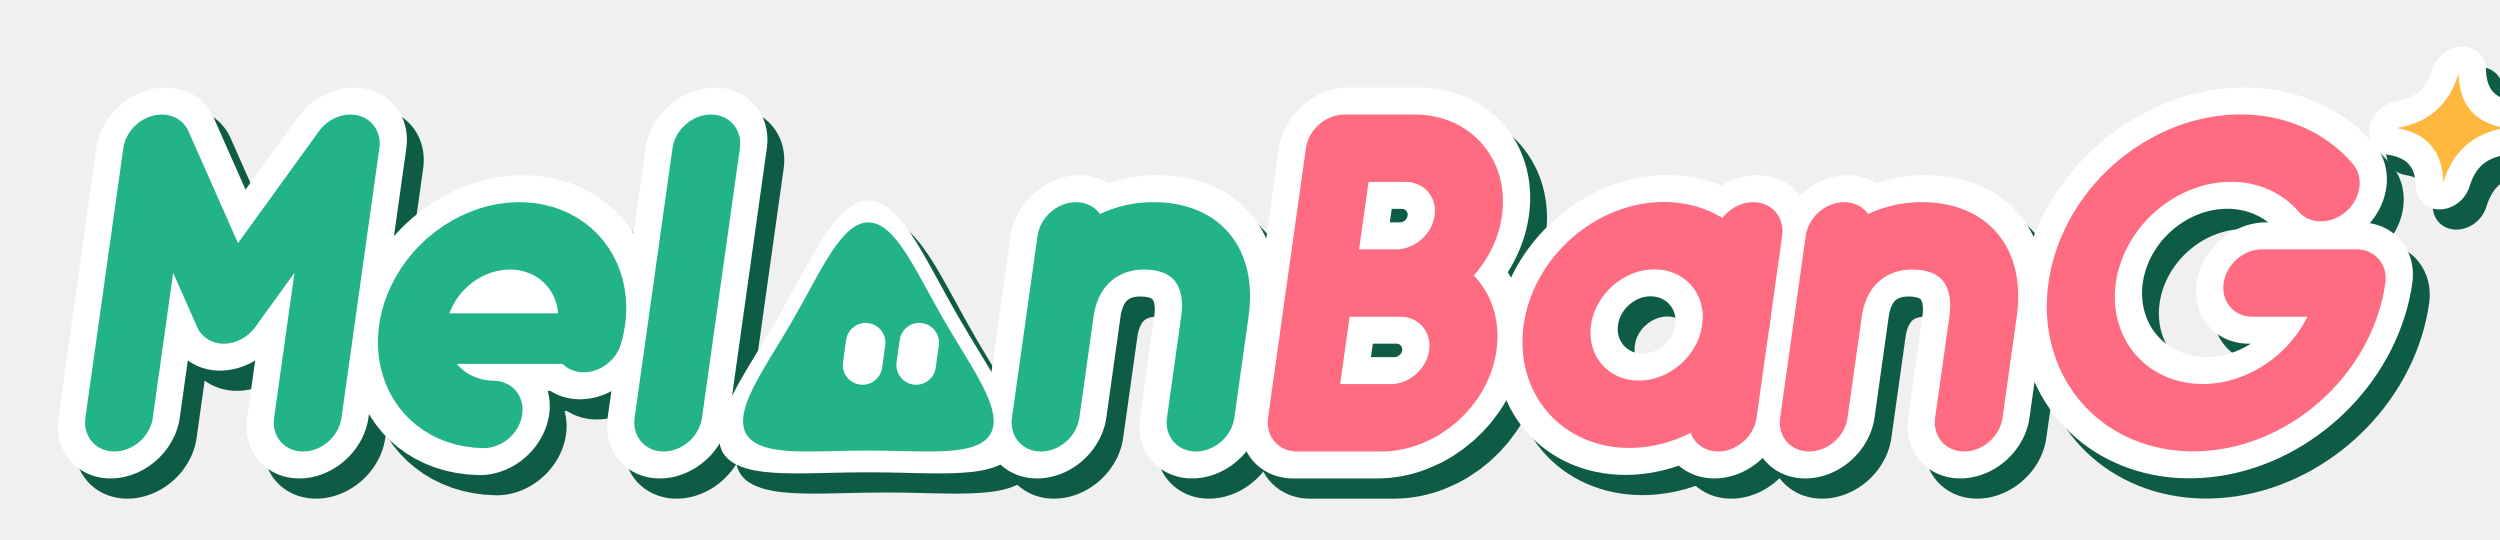
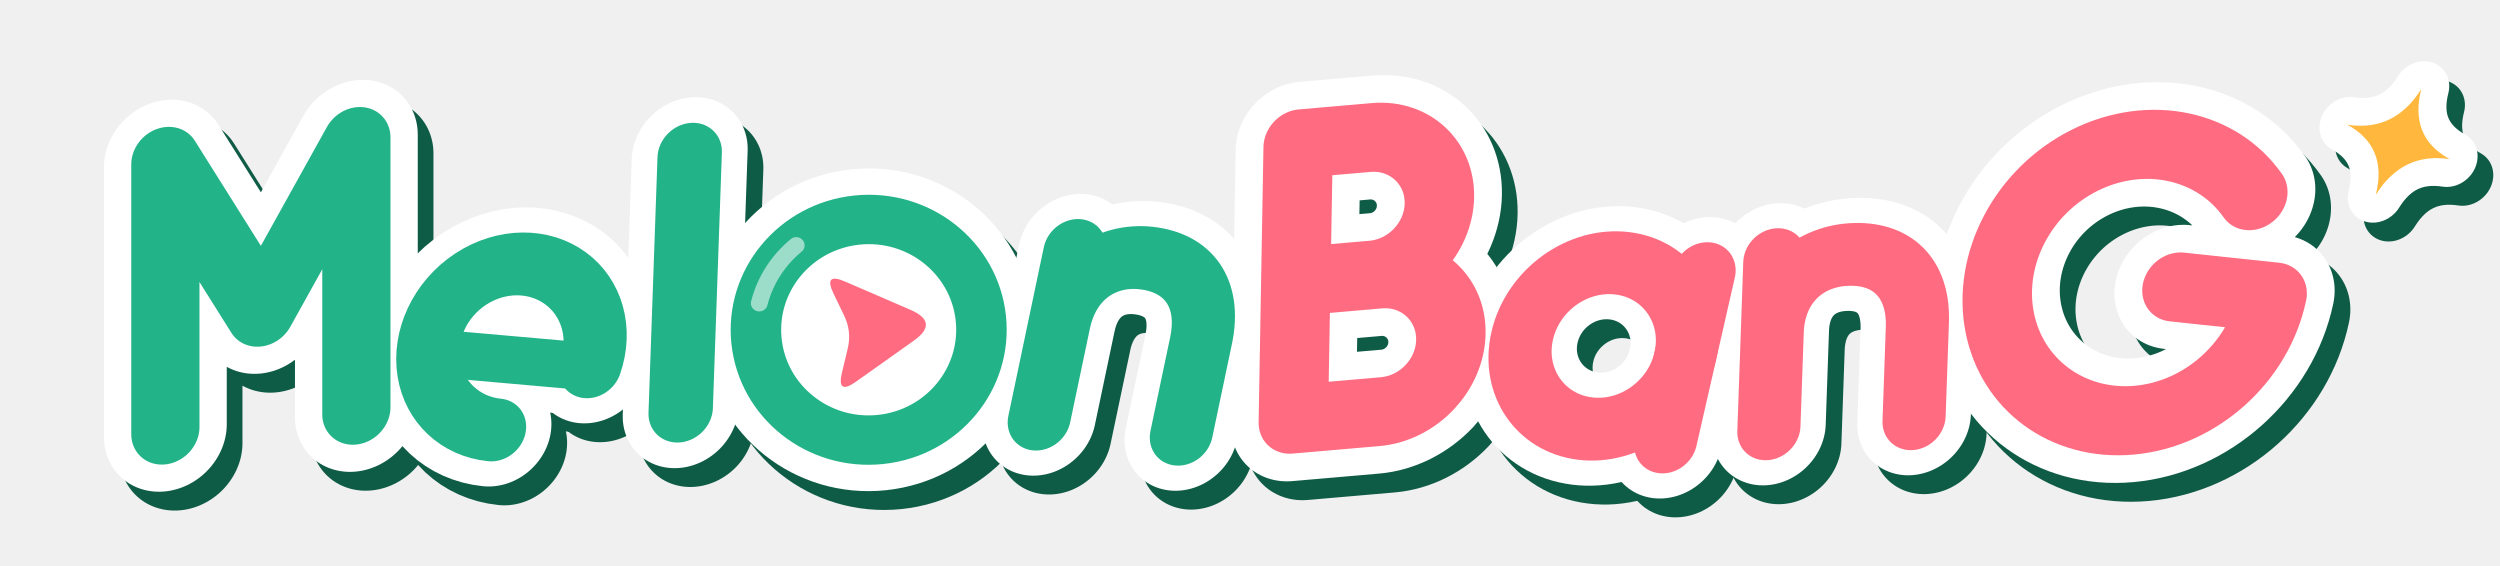
- <svg xmlns="http://www.w3.org/2000/svg" viewBox="-16 -34 742 160" width="742" height="160">
+ <svg xmlns="http://www.w3.org/2000/svg" viewBox="-28 -44 796 180" width="796" height="180">
  <g transform="translate(22 0)">
    <g transform="translate(5 6)">
-       <g transform="skewX(-8)">
-         <g fill="none" stroke="#0F5C46" stroke-linecap="round" stroke-linejoin="round">
+       <g transform="skewX(-6)">
+         <g transform="translate(38 47) rotate(-6) scale(1.08) translate(-38 -50)" fill="none" stroke="#0F5C46" stroke-linecap="round" stroke-linejoin="round">
          <path d="M10 90 V10 L38 58 L66 10 V90" stroke-width="36" />
+         </g>
+         <g transform="translate(119.5 67) rotate(5) scale(1) translate(-119.5 -63)" fill="none" stroke="#0F5C46" stroke-linecap="round" stroke-linejoin="round">
          <path d="M93 66.5 H146" stroke-width="31" />
          <path d="M146 66.5 A26.5 26.5 0 1 0 119.5 89" stroke-width="36" />
+         </g>
+         <g transform="translate(173 46) rotate(-4) scale(1.02) translate(-173 -50)" fill="none" stroke="#0F5C46" stroke-linecap="round" stroke-linejoin="round">
          <path d="M173 10 V90" stroke-width="36" />
-           <path d="M285 90 V36 M285 60 C285 45 295 36 308 36 C322 36 331 45 331 60 V90" stroke-width="36" />
-           <path d="M361 10 V90 M361 10 H382 A20 20 0 0 1 382 50 H361 M361 50 H386 A20 20 0 0 1 386 90 H361" stroke-width="36" />
-           <path d="M486 62.5 A26.5 26.5 0 1 1 486 62.4" stroke-width="36" />
-           <path d="M486 36 V90" stroke-width="36" />
-           <path d="M513 90 V36 M513 60 C513 45 523 36 536 36 C550 36 559 45 559 60 V90" stroke-width="36" />
-           <path d="M655.3 21.7 A40 40 0 1 0 667 50 H639" stroke-width="36" />
        </g>
-         <g fill="#0F5C46" stroke="#0F5C46" stroke-width="14" stroke-linejoin="round">
-           <path d="M0 -14 Q2 -2 14 0 Q2 2 0 14 Q-2 2 -14 0 Q-2 -2 0 -14 Z" transform="translate(690 4) scale(1.15)" />
+         <g transform="translate(233 61) rotate(-6) scale(1.06) translate(-233 -63)">
+           <g transform="translate(233 63) skewX(6) translate(-233 -63)">
+             <circle cx="233" cy="63" r="49" fill="#0F5C46" />
+           </g>
+         </g>
+         <g transform="translate(316 65) rotate(6) scale(1) translate(-316 -63)" fill="none" stroke="#0F5C46" stroke-linecap="round" stroke-linejoin="round">
+           <path d="M293 90 V36 M293 60 C293 45 303 36 316 36 C330 36 339 45 339 60 V90" stroke-width="36" />
+         </g>
+         <g transform="translate(386 44) rotate(-5) scale(1.1) translate(-386 -50)" fill="none" stroke="#0F5C46" stroke-linecap="round" stroke-linejoin="round">
+           <path d="M369 10 V90 M369 10 H390 A20 20 0 0 1 390 50 H369 M369 50 H394 A20 20 0 0 1 394 90 H369" stroke-width="36" />
+         </g>
+         <g transform="translate(470 67) rotate(7) scale(1) translate(-470 -63)" fill="none" stroke="#0F5C46" stroke-linecap="round" stroke-linejoin="round">
+           <path d="M494 62.5 A26.5 26.5 0 1 1 494 62.4" stroke-width="36" />
+           <path d="M494 36 V90" stroke-width="36" />
+         </g>
+         <g transform="translate(544 64) rotate(-4) scale(1) translate(-544 -63)" fill="none" stroke="#0F5C46" stroke-linecap="round" stroke-linejoin="round">
+           <path d="M521 90 V36 M521 60 C521 45 531 36 544 36 C558 36 567 45 567 60 V90" stroke-width="36" />
+         </g>
+         <g transform="translate(635 46) rotate(6) scale(1.1) translate(-635 -50)" fill="none" stroke="#0F5C46" stroke-linecap="round" stroke-linejoin="round">
+           <path d="M663.3 21.7 A40 40 0 1 0 675 50 H647" stroke-width="36" />
+         </g>
+         <g transform="translate(635 46) rotate(6) scale(1.1) translate(-635 -50)">
+           <path d="M0 -14 Q2 -2 14 0 Q2 2 0 14 Q-2 2 -14 0 Q-2 -2 0 -14 Z" transform="translate(702 2) rotate(12) scale(1.15)" fill="#0F5C46" stroke="#0F5C46" stroke-width="14" stroke-linejoin="round" />
        </g>
      </g>
-       <path d="M219.73 106.18 C219.19 106.18 218.65 106.18 218.11 106.19 C217.57 106.19 217.03 106.19 216.49 106.20 C215.94 106.20 215.39 106.21 214.84 106.22 C214.29 106.22 213.73 106.23 213.16 106.24 C212.60 106.25 212.03 106.26 211.45 106.28 C210.86 106.29 210.27 106.30 209.67 106.31 C209.07 106.33 208.46 106.34 207.83 106.36 C207.20 106.37 206.57 106.39 205.91 106.40 C205.25 106.41 204.58 106.43 203.89 106.44 C203.20 106.45 202.50 106.47 201.77 106.48 C201.04 106.49 200.29 106.49 199.51 106.50 C198.74 106.50 197.94 106.50 197.11 106.49 C196.29 106.48 195.44 106.47 194.57 106.44 C193.69 106.41 192.79 106.37 191.86 106.31 C190.94 106.25 189.99 106.18 189.03 106.07 C188.07 105.95 187.08 105.82 186.11 105.64 C185.14 105.45 184.15 105.23 183.22 104.93 C182.28 104.64 181.34 104.29 180.51 103.86 C179.68 103.43 178.88 102.92 178.21 102.33 C177.55 101.73 176.97 101.05 176.54 100.30 C176.11 99.55 175.81 98.71 175.62 97.84 C175.44 96.97 175.40 96.02 175.44 95.08 C175.48 94.14 175.66 93.16 175.87 92.20 C176.08 91.25 176.39 90.28 176.71 89.35 C177.03 88.41 177.41 87.49 177.79 86.60 C178.17 85.72 178.59 84.86 179.00 84.03 C179.40 83.19 179.83 82.39 180.24 81.62 C180.65 80.85 181.06 80.11 181.47 79.39 C181.87 78.67 182.27 77.98 182.66 77.31 C183.05 76.64 183.43 76.00 183.81 75.37 C184.18 74.74 184.54 74.13 184.90 73.54 C185.26 72.95 185.60 72.38 185.94 71.82 C186.29 71.26 186.62 70.71 186.94 70.18 C187.27 69.64 187.59 69.12 187.90 68.60 C188.21 68.09 188.52 67.58 188.82 67.09 C189.12 66.59 189.42 66.10 189.71 65.61 C190.00 65.13 190.28 64.65 190.57 64.17 C190.85 63.70 191.13 63.23 191.41 62.76 C191.68 62.29 191.96 61.82 192.23 61.36 C192.50 60.89 192.77 60.43 193.04 59.96 C193.31 59.49 193.58 59.03 193.85 58.56 C194.11 58.09 194.38 57.62 194.65 57.15 C194.92 56.67 195.18 56.20 195.45 55.71 C195.72 55.23 196.00 54.74 196.27 54.25 C196.54 53.75 196.82 53.25 197.10 52.74 C197.38 52.23 197.66 51.71 197.95 51.19 C198.24 50.66 198.54 50.12 198.84 49.57 C199.14 49.02 199.45 48.46 199.76 47.89 C200.08 47.31 200.40 46.72 200.73 46.12 C201.07 45.51 201.41 44.90 201.77 44.26 C202.12 43.62 202.49 42.97 202.88 42.30 C203.26 41.62 203.66 40.93 204.08 40.22 C204.50 39.51 204.94 38.78 205.40 38.04 C205.86 37.30 206.34 36.53 206.86 35.77 C207.37 35.00 207.91 34.21 208.49 33.43 C209.07 32.66 209.67 31.87 210.32 31.12 C210.97 30.38 211.65 29.63 212.38 28.97 C213.10 28.31 213.87 27.66 214.66 27.16 C215.45 26.65 216.29 26.21 217.14 25.94 C217.98 25.66 218.86 25.50 219.73 25.50 C220.59 25.50 221.47 25.66 222.32 25.94 C223.16 26.21 224.00 26.65 224.79 27.16 C225.59 27.66 226.35 28.31 227.08 28.97 C227.80 29.63 228.48 30.38 229.13 31.12 C229.78 31.87 230.39 32.66 230.96 33.43 C231.54 34.21 232.08 35.00 232.59 35.77 C233.11 36.53 233.59 37.30 234.06 38.04 C234.52 38.78 234.95 39.51 235.37 40.22 C235.79 40.93 236.19 41.62 236.58 42.30 C236.96 42.97 237.33 43.62 237.69 44.26 C238.04 44.90 238.39 45.51 238.72 46.12 C239.06 46.72 239.38 47.31 239.69 47.89 C240.01 48.46 240.31 49.02 240.62 49.57 C240.92 50.12 241.21 50.66 241.50 51.19 C241.79 51.71 242.07 52.23 242.35 52.74 C242.63 53.25 242.91 53.75 243.18 54.25 C243.46 54.74 243.73 55.23 244.00 55.71 C244.27 56.20 244.54 56.67 244.81 57.15 C245.07 57.62 245.34 58.09 245.61 58.56 C245.88 59.03 246.14 59.49 246.41 59.96 C246.68 60.43 246.95 60.89 247.22 61.36 C247.50 61.82 247.77 62.29 248.05 62.76 C248.32 63.23 248.60 63.70 248.89 64.17 C249.17 64.65 249.46 65.13 249.75 65.61 C250.04 66.10 250.33 66.59 250.64 67.09 C250.94 67.58 251.24 68.09 251.55 68.60 C251.87 69.12 252.19 69.64 252.51 70.18 C252.84 70.71 253.17 71.26 253.51 71.82 C253.85 72.38 254.20 72.95 254.55 73.54 C254.91 74.13 255.28 74.74 255.65 75.37 C256.02 76.00 256.40 76.64 256.79 77.31 C257.18 77.98 257.58 78.67 257.99 79.39 C258.39 80.11 258.80 80.85 259.22 81.62 C259.63 82.39 260.05 83.19 260.46 84.03 C260.87 84.86 261.28 85.72 261.66 86.60 C262.04 87.49 262.43 88.41 262.75 89.35 C263.07 90.28 263.38 91.25 263.59 92.20 C263.80 93.16 263.97 94.14 264.01 95.08 C264.05 96.02 264.01 96.97 263.83 97.84 C263.65 98.71 263.34 99.55 262.91 100.30 C262.48 101.05 261.90 101.73 261.24 102.33 C260.58 102.92 259.78 103.43 258.94 103.86 C258.11 104.29 257.17 104.64 256.24 104.93 C255.30 105.23 254.31 105.45 253.34 105.64 C252.37 105.82 251.38 105.95 250.43 106.07 C249.47 106.18 248.51 106.25 247.59 106.31 C246.67 106.37 245.76 106.41 244.89 106.44 C244.01 106.47 243.16 106.48 242.34 106.49 C241.52 106.50 240.72 106.50 239.94 106.50 C239.17 106.49 238.42 106.49 237.69 106.48 C236.96 106.47 236.25 106.45 235.56 106.44 C234.87 106.43 234.20 106.41 233.54 106.40 C232.89 106.39 232.25 106.37 231.62 106.36 C231.00 106.34 230.38 106.33 229.78 106.31 C229.18 106.30 228.59 106.29 228.01 106.28 C227.43 106.26 226.86 106.25 226.29 106.24 C225.72 106.23 225.17 106.22 224.61 106.22 C224.06 106.21 223.51 106.20 222.97 106.20 C222.42 106.19 221.88 106.19 221.34 106.19 C220.80 106.18 220.27 106.18 219.73 106.18Z" fill="#0F5C46" />
    </g>
-     <g transform="translate(0 0)">
-       <g transform="skewX(-8)">
-         <g fill="none" stroke="#FFFFFF" stroke-linecap="round" stroke-linejoin="round">
-           <path d="M10 90 V10 L38 58 L66 10 V90" stroke-width="36" />
-           <path d="M93 66.5 H146" stroke-width="31" />
-           <path d="M146 66.5 A26.5 26.5 0 1 0 119.5 89" stroke-width="36" />
-           <path d="M173 10 V90" stroke-width="36" />
-           <path d="M285 90 V36 M285 60 C285 45 295 36 308 36 C322 36 331 45 331 60 V90" stroke-width="36" />
-           <path d="M361 10 V90 M361 10 H382 A20 20 0 0 1 382 50 H361 M361 50 H386 A20 20 0 0 1 386 90 H361" stroke-width="36" />
-           <path d="M486 62.5 A26.5 26.5 0 1 1 486 62.4" stroke-width="36" />
-           <path d="M486 36 V90" stroke-width="36" />
-           <path d="M513 90 V36 M513 60 C513 45 523 36 536 36 C550 36 559 45 559 60 V90" stroke-width="36" />
-           <path d="M655.3 21.7 A40 40 0 1 0 667 50 H639" stroke-width="36" />
-         </g>
-         <g fill="#FFFFFF" stroke="#FFFFFF" stroke-width="14" stroke-linejoin="round">
-           <path d="M0 -14 Q2 -2 14 0 Q2 2 0 14 Q-2 2 -14 0 Q-2 -2 0 -14 Z" transform="translate(690 4) scale(1.15)" />
+     <g transform="skewX(-6)">
+       <g transform="translate(38 47) rotate(-6) scale(1.08) translate(-38 -50)" fill="none" stroke="#FFFFFF" stroke-linecap="round" stroke-linejoin="round">
+         <path d="M10 90 V10 L38 58 L66 10 V90" stroke-width="36" />
+       </g>
+       <g transform="translate(119.5 67) rotate(5) scale(1) translate(-119.5 -63)" fill="none" stroke="#FFFFFF" stroke-linecap="round" stroke-linejoin="round">
+         <path d="M93 66.5 H146" stroke-width="31" />
+         <path d="M146 66.5 A26.5 26.5 0 1 0 119.5 89" stroke-width="36" />
+       </g>
+       <g transform="translate(173 46) rotate(-4) scale(1.02) translate(-173 -50)" fill="none" stroke="#FFFFFF" stroke-linecap="round" stroke-linejoin="round">
+         <path d="M173 10 V90" stroke-width="36" />
+       </g>
+       <g transform="translate(233 61) rotate(-6) scale(1.06) translate(-233 -63)">
+         <g transform="translate(233 63) skewX(6) translate(-233 -63)">
+           <circle cx="233" cy="63" r="49" fill="#FFFFFF" />
        </g>
      </g>
-       <path d="M219.73 106.18 C219.19 106.18 218.65 106.18 218.11 106.19 C217.57 106.19 217.03 106.19 216.49 106.20 C215.94 106.20 215.39 106.21 214.84 106.22 C214.29 106.22 213.73 106.23 213.16 106.24 C212.60 106.25 212.03 106.26 211.45 106.28 C210.86 106.29 210.27 106.30 209.67 106.31 C209.07 106.33 208.46 106.34 207.83 106.36 C207.20 106.37 206.57 106.39 205.91 106.40 C205.25 106.41 204.58 106.43 203.89 106.44 C203.20 106.45 202.50 106.47 201.77 106.48 C201.04 106.49 200.29 106.49 199.51 106.50 C198.74 106.50 197.94 106.50 197.11 106.49 C196.29 106.48 195.44 106.47 194.57 106.44 C193.69 106.41 192.79 106.37 191.86 106.31 C190.94 106.25 189.99 106.18 189.03 106.07 C188.07 105.95 187.08 105.82 186.11 105.64 C185.14 105.45 184.15 105.23 183.22 104.93 C182.28 104.64 181.34 104.29 180.51 103.86 C179.68 103.43 178.88 102.92 178.21 102.33 C177.55 101.73 176.97 101.05 176.54 100.30 C176.11 99.55 175.81 98.71 175.62 97.84 C175.44 96.97 175.40 96.02 175.44 95.08 C175.48 94.14 175.66 93.16 175.87 92.20 C176.08 91.25 176.39 90.28 176.71 89.35 C177.03 88.41 177.41 87.49 177.79 86.60 C178.17 85.72 178.59 84.86 179.00 84.03 C179.40 83.19 179.83 82.39 180.24 81.62 C180.65 80.85 181.06 80.11 181.47 79.39 C181.87 78.67 182.27 77.98 182.66 77.31 C183.05 76.64 183.43 76.00 183.81 75.37 C184.18 74.74 184.54 74.13 184.90 73.54 C185.26 72.95 185.60 72.38 185.94 71.82 C186.29 71.26 186.62 70.71 186.94 70.18 C187.27 69.64 187.59 69.12 187.90 68.60 C188.21 68.09 188.52 67.58 188.82 67.09 C189.12 66.59 189.42 66.10 189.71 65.61 C190.00 65.13 190.28 64.65 190.57 64.17 C190.85 63.70 191.13 63.23 191.41 62.76 C191.68 62.29 191.96 61.82 192.23 61.36 C192.50 60.89 192.77 60.43 193.04 59.96 C193.31 59.49 193.58 59.03 193.85 58.56 C194.11 58.09 194.38 57.62 194.65 57.15 C194.92 56.67 195.18 56.20 195.45 55.71 C195.72 55.23 196.00 54.74 196.27 54.25 C196.54 53.75 196.82 53.25 197.10 52.74 C197.38 52.23 197.66 51.71 197.95 51.19 C198.24 50.66 198.54 50.12 198.84 49.57 C199.14 49.02 199.45 48.46 199.76 47.89 C200.08 47.31 200.40 46.72 200.73 46.12 C201.07 45.51 201.41 44.90 201.77 44.26 C202.12 43.62 202.49 42.97 202.88 42.30 C203.26 41.62 203.66 40.93 204.08 40.22 C204.50 39.51 204.94 38.78 205.40 38.04 C205.86 37.30 206.34 36.53 206.86 35.77 C207.37 35.00 207.91 34.21 208.49 33.43 C209.07 32.66 209.67 31.87 210.32 31.12 C210.97 30.38 211.65 29.63 212.38 28.97 C213.10 28.31 213.87 27.66 214.66 27.16 C215.45 26.65 216.29 26.21 217.14 25.94 C217.98 25.66 218.86 25.50 219.73 25.50 C220.59 25.50 221.47 25.66 222.32 25.94 C223.16 26.21 224.00 26.65 224.79 27.16 C225.59 27.66 226.35 28.31 227.08 28.97 C227.80 29.63 228.48 30.38 229.13 31.12 C229.78 31.87 230.39 32.66 230.96 33.43 C231.54 34.21 232.08 35.00 232.59 35.77 C233.11 36.53 233.59 37.30 234.06 38.04 C234.52 38.78 234.95 39.51 235.37 40.22 C235.79 40.93 236.19 41.62 236.58 42.30 C236.96 42.97 237.33 43.62 237.69 44.26 C238.04 44.90 238.39 45.51 238.72 46.12 C239.06 46.72 239.38 47.31 239.69 47.89 C240.01 48.46 240.31 49.02 240.62 49.57 C240.92 50.12 241.21 50.66 241.50 51.19 C241.79 51.71 242.07 52.23 242.35 52.74 C242.63 53.25 242.91 53.75 243.18 54.25 C243.46 54.74 243.73 55.23 244.00 55.71 C244.27 56.20 244.54 56.67 244.81 57.15 C245.07 57.62 245.34 58.09 245.61 58.56 C245.88 59.03 246.14 59.49 246.41 59.96 C246.68 60.43 246.95 60.89 247.22 61.36 C247.50 61.82 247.77 62.29 248.05 62.76 C248.32 63.23 248.60 63.70 248.89 64.17 C249.17 64.65 249.46 65.13 249.75 65.61 C250.04 66.10 250.33 66.59 250.64 67.09 C250.94 67.58 251.24 68.09 251.55 68.60 C251.87 69.12 252.19 69.64 252.51 70.18 C252.84 70.71 253.17 71.26 253.51 71.82 C253.85 72.38 254.20 72.95 254.55 73.54 C254.91 74.13 255.28 74.74 255.65 75.37 C256.02 76.00 256.40 76.64 256.79 77.31 C257.18 77.98 257.58 78.67 257.99 79.39 C258.39 80.11 258.80 80.85 259.22 81.62 C259.63 82.39 260.05 83.19 260.46 84.03 C260.87 84.86 261.28 85.72 261.66 86.60 C262.04 87.49 262.43 88.41 262.75 89.35 C263.07 90.28 263.38 91.25 263.59 92.20 C263.80 93.16 263.97 94.14 264.01 95.08 C264.05 96.02 264.01 96.97 263.83 97.84 C263.65 98.71 263.34 99.55 262.91 100.30 C262.48 101.05 261.90 101.73 261.24 102.33 C260.58 102.92 259.78 103.43 258.94 103.86 C258.11 104.29 257.17 104.64 256.24 104.93 C255.30 105.23 254.31 105.45 253.34 105.64 C252.37 105.82 251.38 105.95 250.43 106.07 C249.47 106.18 248.51 106.25 247.59 106.31 C246.67 106.37 245.76 106.41 244.89 106.44 C244.01 106.47 243.16 106.48 242.34 106.49 C241.52 106.50 240.72 106.50 239.94 106.50 C239.17 106.49 238.42 106.49 237.69 106.48 C236.96 106.47 236.25 106.45 235.56 106.44 C234.87 106.43 234.20 106.41 233.54 106.40 C232.89 106.39 232.25 106.37 231.62 106.36 C231.00 106.34 230.38 106.33 229.78 106.31 C229.18 106.30 228.59 106.29 228.01 106.28 C227.43 106.26 226.86 106.25 226.29 106.24 C225.72 106.23 225.17 106.22 224.61 106.22 C224.06 106.21 223.51 106.20 222.97 106.20 C222.42 106.19 221.88 106.19 221.34 106.19 C220.80 106.18 220.27 106.18 219.73 106.18Z" fill="#FFFFFF" />
+       <g transform="translate(316 65) rotate(6) scale(1) translate(-316 -63)" fill="none" stroke="#FFFFFF" stroke-linecap="round" stroke-linejoin="round">
+         <path d="M293 90 V36 M293 60 C293 45 303 36 316 36 C330 36 339 45 339 60 V90" stroke-width="36" />
+       </g>
+       <g transform="translate(386 44) rotate(-5) scale(1.1) translate(-386 -50)" fill="none" stroke="#FFFFFF" stroke-linecap="round" stroke-linejoin="round">
+         <path d="M369 10 V90 M369 10 H390 A20 20 0 0 1 390 50 H369 M369 50 H394 A20 20 0 0 1 394 90 H369" stroke-width="36" />
+       </g>
+       <g transform="translate(470 67) rotate(7) scale(1) translate(-470 -63)" fill="none" stroke="#FFFFFF" stroke-linecap="round" stroke-linejoin="round">
+         <path d="M494 62.5 A26.5 26.5 0 1 1 494 62.4" stroke-width="36" />
+         <path d="M494 36 V90" stroke-width="36" />
+       </g>
+       <g transform="translate(544 64) rotate(-4) scale(1) translate(-544 -63)" fill="none" stroke="#FFFFFF" stroke-linecap="round" stroke-linejoin="round">
+         <path d="M521 90 V36 M521 60 C521 45 531 36 544 36 C558 36 567 45 567 60 V90" stroke-width="36" />
+       </g>
+       <g transform="translate(635 46) rotate(6) scale(1.1) translate(-635 -50)" fill="none" stroke="#FFFFFF" stroke-linecap="round" stroke-linejoin="round">
+         <path d="M663.3 21.7 A40 40 0 1 0 675 50 H647" stroke-width="36" />
+       </g>
+       <g transform="translate(635 46) rotate(6) scale(1.1) translate(-635 -50)">
+         <path d="M0 -14 Q2 -2 14 0 Q2 2 0 14 Q-2 2 -14 0 Q-2 -2 0 -14 Z" transform="translate(702 2) rotate(12) scale(1.15)" fill="#FFFFFF" stroke="#FFFFFF" stroke-width="14" stroke-linejoin="round" />
+       </g>
    </g>
-     <g transform="skewX(-8)">
-       <g fill="none" stroke="#22B388" stroke-linecap="round" stroke-linejoin="round">
+     <g transform="skewX(-6)">
+       <g transform="translate(38 47) rotate(-6) scale(1.08) translate(-38 -50)" fill="none" stroke="#22B388" stroke-linecap="round" stroke-linejoin="round">
        <path d="M10 90 V10 L38 58 L66 10 V90" stroke-width="20" />
+       </g>
+       <g transform="translate(119.5 67) rotate(5) scale(1) translate(-119.5 -63)" fill="none" stroke="#22B388" stroke-linecap="round" stroke-linejoin="round">
        <path d="M93 66.5 H146" stroke-width="15" />
        <path d="M146 66.5 A26.5 26.5 0 1 0 119.5 89" stroke-width="20" />
+       </g>
+       <g transform="translate(173 46) rotate(-4) scale(1.02) translate(-173 -50)" fill="none" stroke="#22B388" stroke-linecap="round" stroke-linejoin="round">
        <path d="M173 10 V90" stroke-width="20" />
-         <path d="M285 90 V36 M285 60 C285 45 295 36 308 36 C322 36 331 45 331 60 V90" stroke-width="20" />
      </g>
-       <g fill="none" stroke="#FF6B81" stroke-linecap="round" stroke-linejoin="round">
-         <path d="M361 10 V90 M361 10 H382 A20 20 0 0 1 382 50 H361 M361 50 H386 A20 20 0 0 1 386 90 H361" stroke-width="20" />
-         <path d="M486 62.5 A26.5 26.5 0 1 1 486 62.4" stroke-width="20" />
-         <path d="M486 36 V90" stroke-width="20" />
-         <path d="M513 90 V36 M513 60 C513 45 523 36 536 36 C550 36 559 45 559 60 V90" stroke-width="20" />
-         <path d="M655.3 21.7 A40 40 0 1 0 667 50 H639" stroke-width="20" />
+       <g transform="translate(233 61) rotate(-6) scale(1.06) translate(-233 -63)">
+         <g transform="translate(233 63) skewX(6) translate(-233 -63)">
+           <circle cx="233" cy="63" r="26" fill="#FFFFFF" />
+           <circle cx="233" cy="63" r="33.5" fill="none" stroke="#22B388" stroke-width="15" />
+           <path d="M201.52 51.54 A33.5 33.5 0 0 1 214.27 35.23" fill="none" stroke="#FFFFFF" stroke-opacity=".55" stroke-width="5" stroke-linecap="round" />
+           <path d="M223.75 50.92 Q221.4 44.15 227.6 47.72 L245.99 58.3 Q254.16 63 245.99 67.7 L227.6 78.28 Q221.4 81.85 223.75 75.08 L226.22 67.99 Q227.95 63 226.22 58.01 Z" fill="#FF6B81" />
+         </g>
      </g>
-       <g fill="#FFB83D">
-         <path d="M0 -14 Q2 -2 14 0 Q2 2 0 14 Q-2 2 -14 0 Q-2 -2 0 -14 Z" transform="translate(690 4) scale(1.15)" />
+       <g transform="translate(316 65) rotate(6) scale(1) translate(-316 -63)" fill="none" stroke="#22B388" stroke-linecap="round" stroke-linejoin="round">
+         <path d="M293 90 V36 M293 60 C293 45 303 36 316 36 C330 36 339 45 339 60 V90" stroke-width="20" />
+       </g>
+       <g transform="translate(386 44) rotate(-5) scale(1.1) translate(-386 -50)" fill="none" stroke="#FF6B81" stroke-linecap="round" stroke-linejoin="round">
+         <path d="M369 10 V90 M369 10 H390 A20 20 0 0 1 390 50 H369 M369 50 H394 A20 20 0 0 1 394 90 H369" stroke-width="20" />
+       </g>
+       <g transform="translate(470 67) rotate(7) scale(1) translate(-470 -63)" fill="none" stroke="#FF6B81" stroke-linecap="round" stroke-linejoin="round">
+         <path d="M494 62.5 A26.5 26.5 0 1 1 494 62.4" stroke-width="20" />
+         <path d="M494 36 V90" stroke-width="20" />
+       </g>
+       <g transform="translate(544 64) rotate(-4) scale(1) translate(-544 -63)" fill="none" stroke="#FF6B81" stroke-linecap="round" stroke-linejoin="round">
+         <path d="M521 90 V36 M521 60 C521 45 531 36 544 36 C558 36 567 45 567 60 V90" stroke-width="20" />
+       </g>
+       <g transform="translate(635 46) rotate(6) scale(1.1) translate(-635 -50)" fill="none" stroke="#FF6B81" stroke-linecap="round" stroke-linejoin="round">
+         <path d="M663.3 21.7 A40 40 0 1 0 675 50 H647" stroke-width="20" />
+       </g>
+       <g transform="translate(635 46) rotate(6) scale(1.1) translate(-635 -50)">
+         <path d="M0 -14 Q2 -2 14 0 Q2 2 0 14 Q-2 2 -14 0 Q-2 -2 0 -14 Z" transform="translate(702 2) rotate(12) scale(1.15)" fill="#FFB83D" />
      </g>
    </g>
-     <path d="M219.73 99.74 C219.28 99.74 218.82 99.74 218.37 99.74 C217.92 99.74 217.46 99.74 217.01 99.75 C216.55 99.75 216.09 99.76 215.62 99.76 C215.16 99.77 214.69 99.78 214.22 99.79 C213.74 99.79 213.26 99.80 212.77 99.81 C212.29 99.82 211.79 99.83 211.29 99.85 C210.78 99.86 210.27 99.87 209.74 99.88 C209.21 99.89 208.68 99.91 208.13 99.92 C207.58 99.93 207.01 99.94 206.43 99.95 C205.85 99.96 205.26 99.97 204.65 99.98 C204.03 99.99 203.41 100.00 202.75 100.00 C202.10 100.00 201.43 100.00 200.74 99.99 C200.05 99.99 199.34 99.98 198.60 99.95 C197.87 99.93 197.11 99.90 196.33 99.85 C195.56 99.79 194.76 99.73 193.95 99.64 C193.15 99.54 192.32 99.44 191.50 99.28 C190.69 99.12 189.86 98.94 189.07 98.69 C188.29 98.44 187.50 98.15 186.80 97.79 C186.10 97.42 185.43 97.00 184.87 96.50 C184.32 96.00 183.83 95.43 183.47 94.80 C183.11 94.17 182.85 93.46 182.70 92.73 C182.55 92.00 182.51 91.21 182.55 90.42 C182.58 89.63 182.73 88.80 182.90 88.00 C183.08 87.20 183.34 86.38 183.61 85.60 C183.88 84.82 184.20 84.04 184.52 83.30 C184.84 82.55 185.19 81.83 185.53 81.13 C185.87 80.44 186.23 79.76 186.57 79.12 C186.92 78.47 187.27 77.84 187.61 77.24 C187.94 76.64 188.28 76.06 188.61 75.50 C188.93 74.93 189.26 74.39 189.57 73.86 C189.88 73.34 190.19 72.83 190.49 72.33 C190.79 71.84 191.08 71.35 191.36 70.88 C191.65 70.41 191.93 69.96 192.20 69.51 C192.48 69.06 192.74 68.62 193.01 68.18 C193.27 67.75 193.52 67.33 193.78 66.91 C194.03 66.49 194.28 66.08 194.52 65.68 C194.77 65.27 195.01 64.87 195.25 64.47 C195.48 64.07 195.72 63.67 195.95 63.28 C196.18 62.88 196.41 62.49 196.64 62.10 C196.87 61.71 197.10 61.32 197.32 60.93 C197.55 60.54 197.77 60.15 198.00 59.75 C198.22 59.36 198.45 58.97 198.67 58.57 C198.90 58.17 199.12 57.77 199.35 57.36 C199.58 56.96 199.80 56.55 200.03 56.13 C200.26 55.72 200.50 55.30 200.73 54.87 C200.97 54.44 201.20 54.01 201.45 53.56 C201.69 53.12 201.94 52.67 202.19 52.21 C202.44 51.75 202.70 51.28 202.96 50.79 C203.23 50.31 203.50 49.82 203.78 49.31 C204.06 48.80 204.35 48.28 204.65 47.75 C204.95 47.21 205.26 46.66 205.58 46.10 C205.90 45.53 206.24 44.95 206.59 44.36 C206.94 43.76 207.31 43.15 207.70 42.53 C208.09 41.90 208.49 41.26 208.92 40.62 C209.36 39.97 209.81 39.31 210.29 38.66 C210.78 38.01 211.29 37.34 211.83 36.72 C212.37 36.09 212.95 35.46 213.56 34.91 C214.16 34.35 214.81 33.81 215.47 33.39 C216.14 32.97 216.84 32.60 217.55 32.36 C218.26 32.13 219.00 32.00 219.73 32.00 C220.45 32.00 221.19 32.13 221.90 32.36 C222.61 32.60 223.32 32.97 223.98 33.39 C224.65 33.81 225.29 34.35 225.90 34.91 C226.50 35.46 227.08 36.09 227.62 36.72 C228.17 37.34 228.68 38.01 229.16 38.66 C229.65 39.31 230.10 39.97 230.53 40.62 C230.96 41.26 231.37 41.90 231.76 42.53 C232.15 43.15 232.51 43.76 232.86 44.36 C233.22 44.95 233.55 45.53 233.87 46.10 C234.20 46.66 234.51 47.21 234.81 47.75 C235.11 48.28 235.39 48.80 235.67 49.31 C235.95 49.82 236.22 50.31 236.49 50.79 C236.76 51.28 237.01 51.75 237.26 52.21 C237.52 52.67 237.76 53.12 238.01 53.56 C238.25 54.01 238.49 54.44 238.72 54.87 C238.96 55.30 239.19 55.72 239.42 56.13 C239.65 56.55 239.88 56.96 240.11 57.36 C240.33 57.77 240.56 58.17 240.78 58.57 C241.01 58.97 241.23 59.36 241.46 59.75 C241.68 60.15 241.91 60.54 242.13 60.93 C242.36 61.32 242.58 61.71 242.81 62.10 C243.04 62.49 243.27 62.88 243.50 63.28 C243.74 63.67 243.97 64.07 244.21 64.47 C244.45 64.87 244.69 65.27 244.93 65.68 C245.18 66.08 245.42 66.49 245.68 66.91 C245.93 67.33 246.19 67.75 246.45 68.18 C246.71 68.62 246.98 69.06 247.25 69.51 C247.52 69.96 247.80 70.41 248.09 70.88 C248.38 71.35 248.67 71.84 248.97 72.33 C249.27 72.83 249.57 73.34 249.89 73.86 C250.20 74.39 250.52 74.93 250.85 75.50 C251.17 76.06 251.51 76.64 251.85 77.24 C252.19 77.84 252.54 78.47 252.88 79.12 C253.23 79.76 253.58 80.44 253.92 81.13 C254.27 81.83 254.61 82.55 254.93 83.30 C255.25 84.04 255.58 84.82 255.85 85.60 C256.11 86.38 256.37 87.20 256.55 88.00 C256.73 88.80 256.87 89.63 256.91 90.42 C256.94 91.21 256.91 92.00 256.75 92.73 C256.60 93.46 256.35 94.17 255.98 94.80 C255.62 95.43 255.13 96.00 254.58 96.50 C254.02 97.00 253.35 97.42 252.65 97.79 C251.95 98.15 251.16 98.44 250.38 98.69 C249.60 98.94 248.76 99.12 247.95 99.28 C247.14 99.44 246.31 99.54 245.50 99.64 C244.70 99.73 243.89 99.79 243.12 99.85 C242.34 99.90 241.59 99.93 240.85 99.95 C240.12 99.98 239.40 99.99 238.71 99.99 C238.02 100.00 237.35 100.00 236.70 100.00 C236.05 100.00 235.42 99.99 234.81 99.98 C234.19 99.97 233.60 99.96 233.02 99.95 C232.44 99.94 231.88 99.93 231.33 99.92 C230.78 99.91 230.24 99.89 229.71 99.88 C229.19 99.87 228.67 99.86 228.17 99.85 C227.66 99.83 227.17 99.82 226.68 99.81 C226.19 99.80 225.71 99.79 225.24 99.79 C224.76 99.78 224.29 99.77 223.83 99.76 C223.36 99.76 222.91 99.75 222.45 99.75 C221.99 99.74 221.54 99.74 221.08 99.74 C220.63 99.74 220.18 99.74 219.73 99.74Z" fill="#22B388" />
-     <rect x="212.61" y="61.81" width="11.72" height="18.42" rx="5.86" transform="rotate(8 218.47 71.02)" fill="#FFFFFF" />
-     <rect x="228.52" y="61.81" width="11.72" height="18.42" rx="5.86" transform="rotate(8 234.38 71.02)" fill="#FFFFFF" />
  </g>
</svg>
